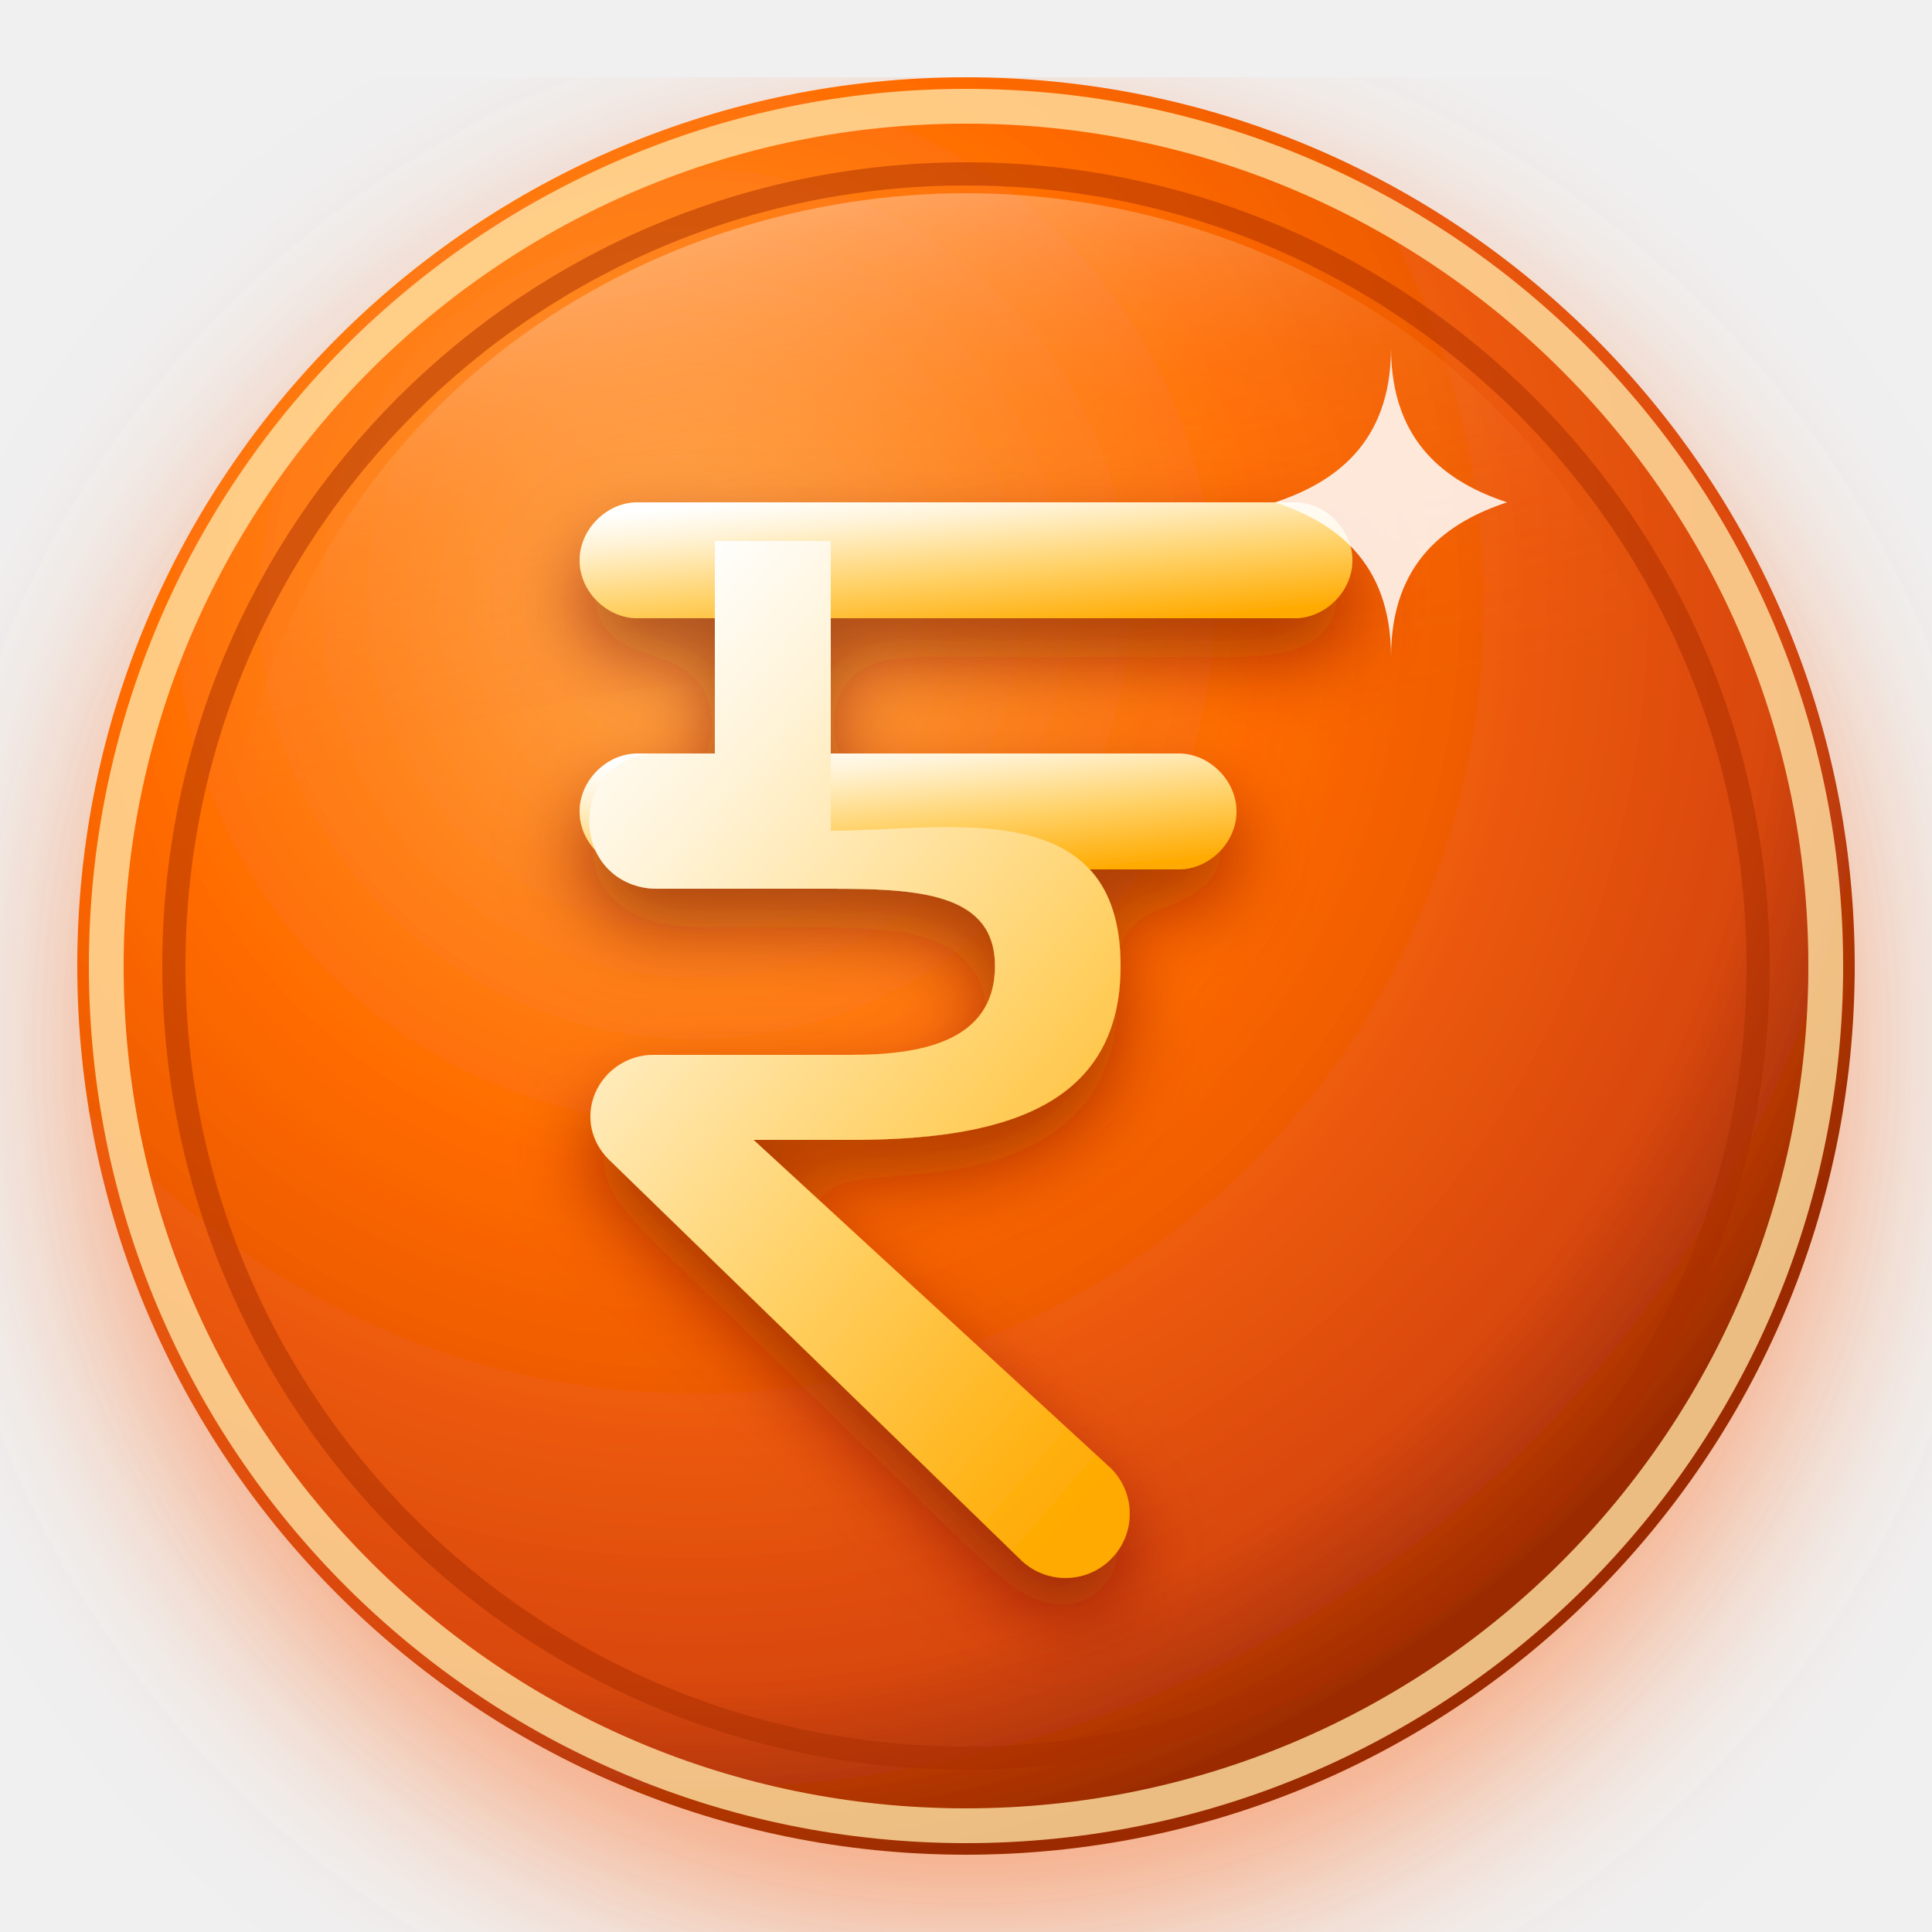
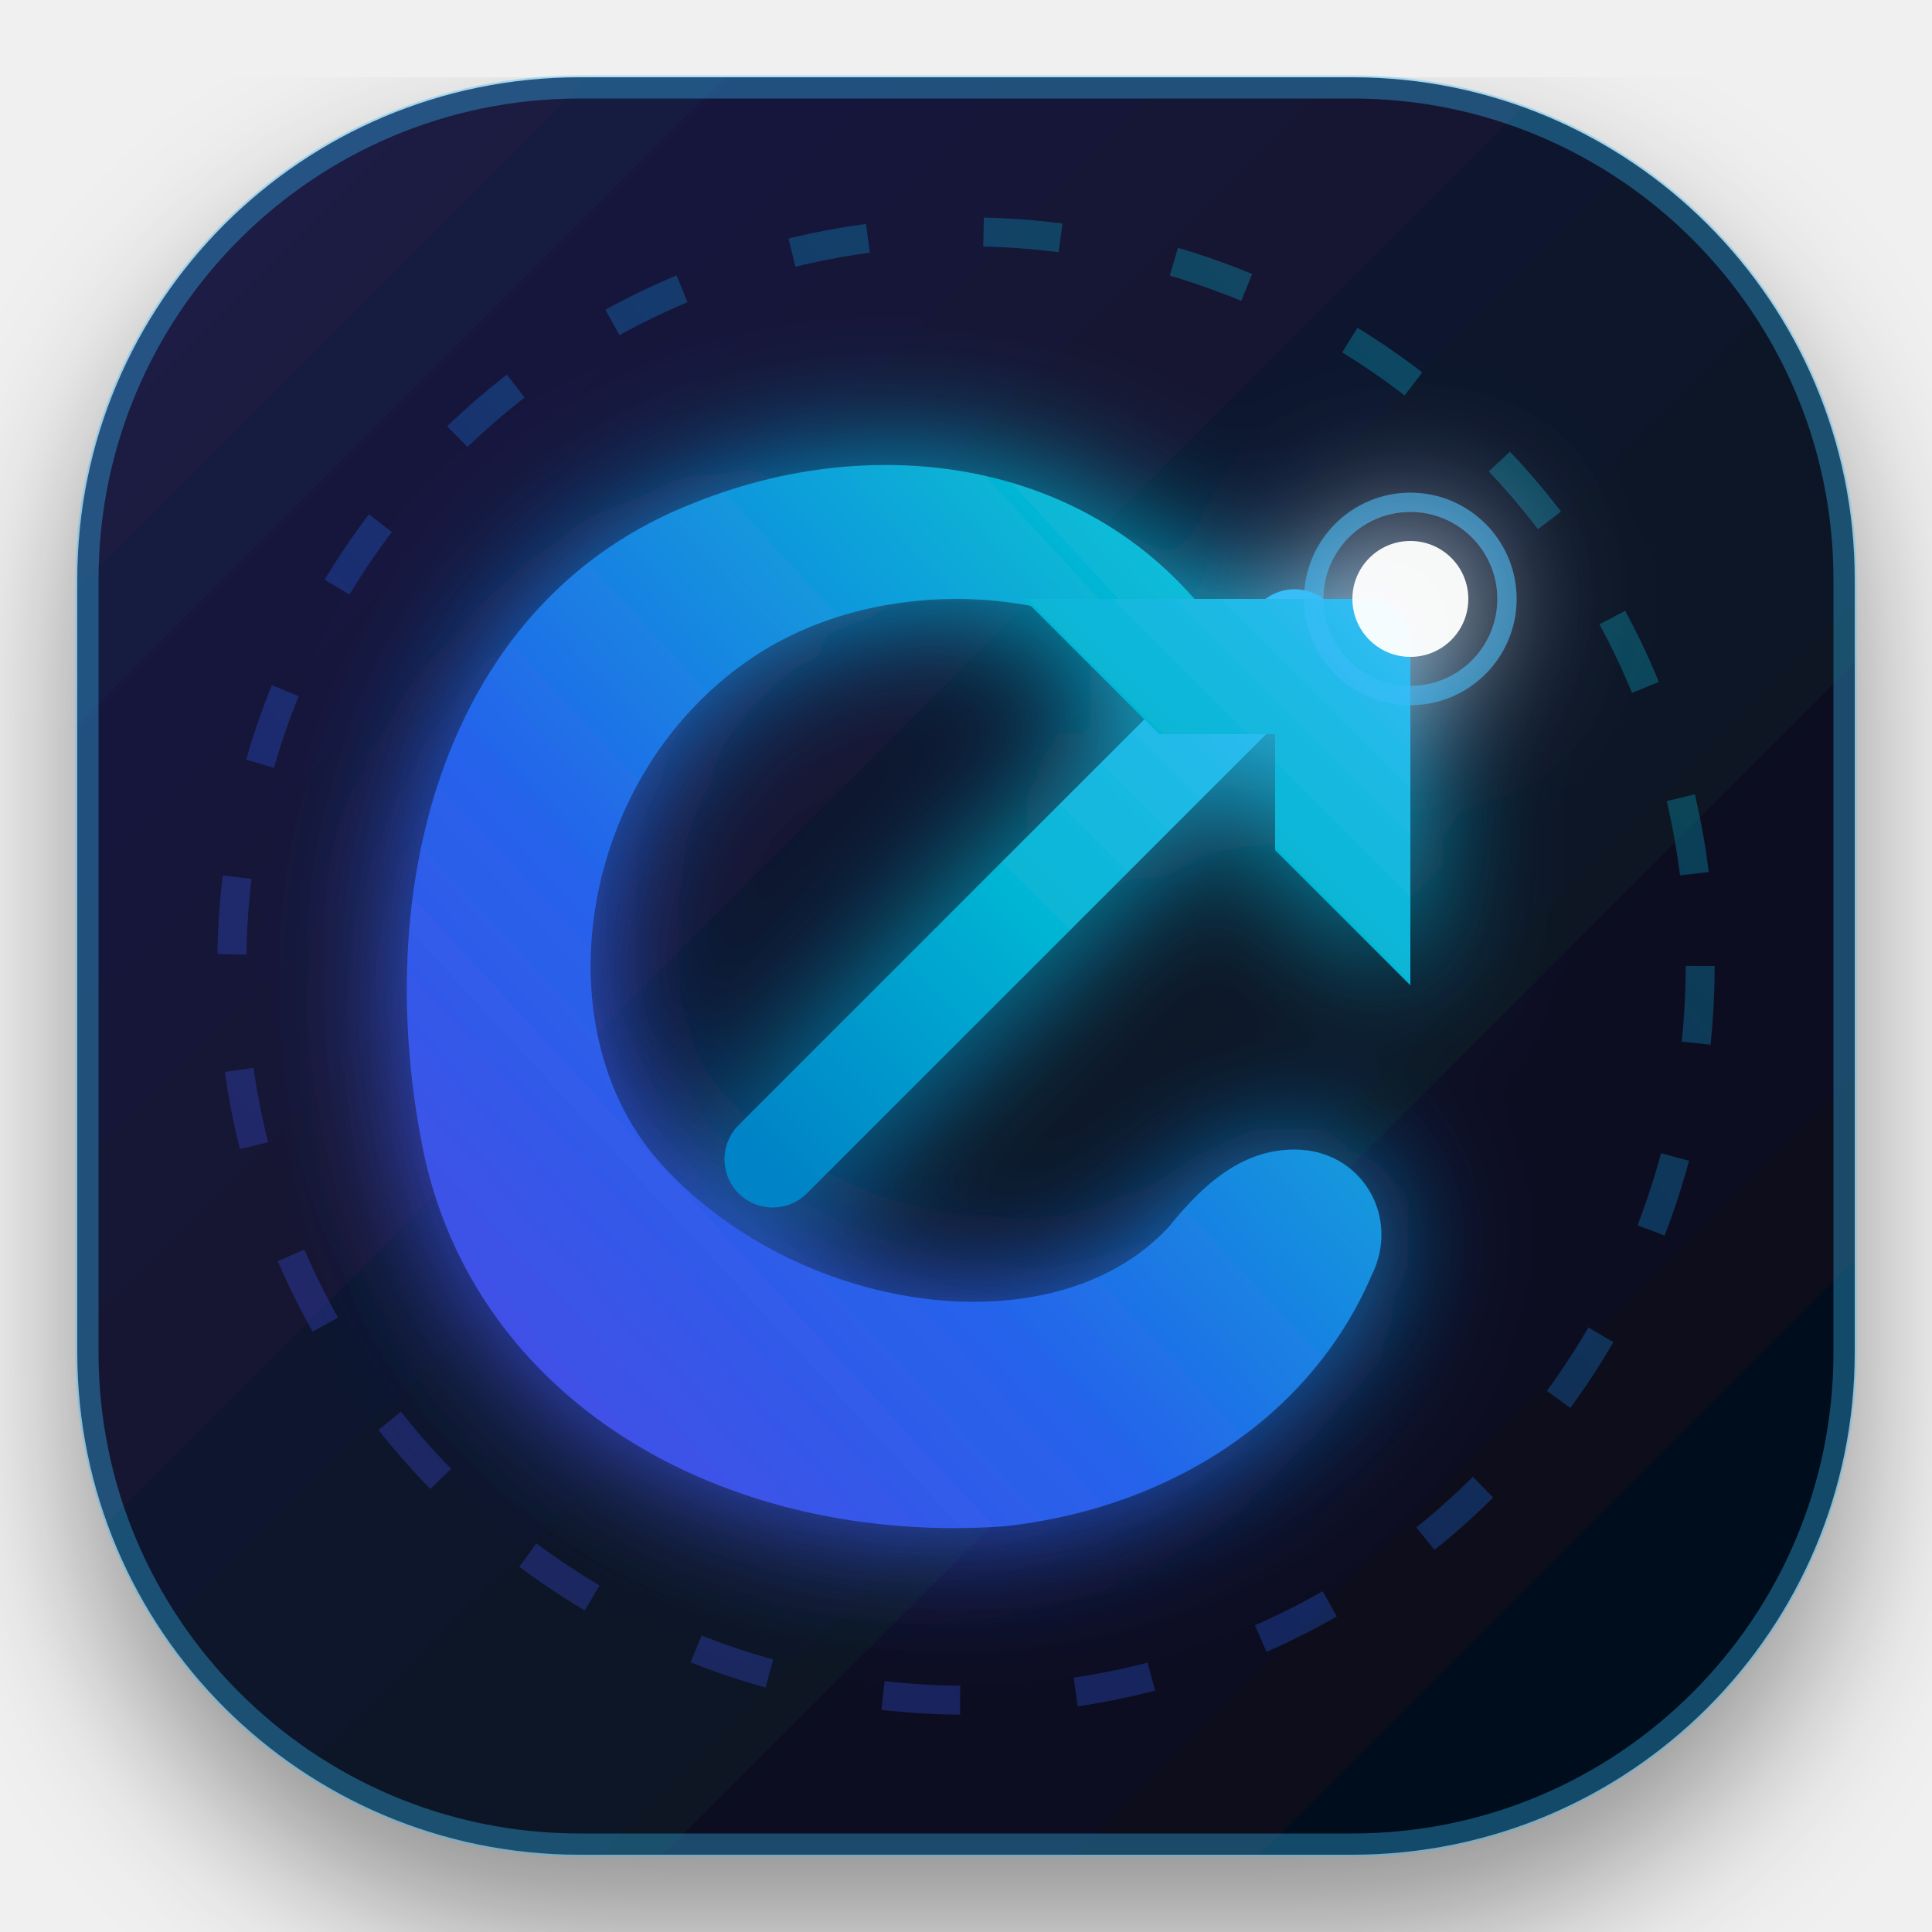
<svg xmlns="http://www.w3.org/2000/svg" viewBox="0 0 100 100" fill="none">
  <defs>
-     <radialGradient id="coinGrad" cx="35%" cy="30%" r="70%">
-       <stop offset="0%" stop-color="#FFA84A" />
-       <stop offset="45%" stop-color="#FF6B00" />
-       <stop offset="85%" stop-color="#D9480F" />
-       <stop offset="100%" stop-color="#9C2C00" />
-     </radialGradient>
-     <linearGradient id="glossGrad" x1="0%" y1="0%" x2="50%" y2="100%">
-       <stop offset="0%" stop-color="#FFFFFF" stop-opacity="0.6" />
-       <stop offset="50%" stop-color="#FFA05C" stop-opacity="0.15" />
-       <stop offset="100%" stop-color="#FF5500" stop-opacity="0" />
+     <linearGradient id="bgGrad" x1="0%" y1="0%" x2="100%" y2="100%">
+       <stop offset="0%" stop-color="#1E1B4B" />
+       <stop offset="50%" stop-color="#0F172A" />
+       <stop offset="100%" stop-color="#020617" />
    </linearGradient>
-     <linearGradient id="goldSymbol" x1="20%" y1="0%" x2="80%" y2="100%">
-       <stop offset="0%" stop-color="#FFFFFF" />
-       <stop offset="20%" stop-color="#FFF3D6" />
-       <stop offset="60%" stop-color="#FFD166" />
-       <stop offset="100%" stop-color="#FFAA00" />
+     <linearGradient id="cArcGrad" x1="0%" y1="100%" x2="100%" y2="0%">
+       <stop offset="0%" stop-color="#4F46E5" />
+       <stop offset="40%" stop-color="#2563EB" />
+       <stop offset="80%" stop-color="#06B6D4" />
+       <stop offset="100%" stop-color="#22D3EE" />
    </linearGradient>
-     <filter id="glow" x="-20%" y="-20%" width="140%" height="140%" filterUnits="userSpaceOnUse">
-       <feDropShadow dx="0" dy="4" stdDeviation="5" flood-color="#FF5500" flood-opacity="0.5" />
+     <linearGradient id="arrowGrad" x1="0%" y1="100%" x2="100%" y2="0%">
+       <stop offset="0%" stop-color="#0284C7" />
+       <stop offset="50%" stop-color="#06B6D4" />
+       <stop offset="100%" stop-color="#38BDF8" />
+     </linearGradient>
+     <linearGradient id="sheenGrad" x1="0%" y1="0%" x2="100%" y2="100%">
+       <stop offset="0%" stop-color="#FFFFFF" stop-opacity="0.9" />
+       <stop offset="100%" stop-color="#38BDF8" stop-opacity="0.1" />
+     </linearGradient>
+     <filter id="neonGlow" x="-30%" y="-30%" width="160%" height="160%" filterUnits="userSpaceOnUse">
+       <feGaussianBlur stdDeviation="3.5" result="blur" />
+       <feComposite in="SourceGraphic" in2="blur" operator="over" />
    </filter>
-     <filter id="innerGlow" x="-20%" y="-20%" width="140%" height="140%">
-       <feDropShadow dx="0" dy="2" stdDeviation="2" flood-color="#731A00" flood-opacity="0.6" />
+     <filter id="subtleShadow" x="-20%" y="-20%" width="140%" height="140%">
+       <feDropShadow dx="0" dy="4" stdDeviation="4" flood-color="#000000" flood-opacity="0.4" />
    </filter>
  </defs>
-   <circle cx="50" cy="50" r="46" fill="url(#coinGrad)" filter="url(#glow)" />
-   <circle cx="50" cy="50" r="44.5" stroke="#FFE2A4" stroke-width="1.8" stroke-opacity="0.8" />
-   <circle cx="50" cy="50" r="41" stroke="#AA2E00" stroke-width="1.2" stroke-opacity="0.5" />
-   <path d="M12 42 C16 20, 34 10, 50 10 C66 10, 84 20, 88 42 C70 32, 30 32, 12 42 Z" fill="url(#glossGrad)" />
-   <g filter="url(#innerGlow)">
-     <path d="M33 26 H67 C68.6 26, 70 27.4, 70 29 C70 30.6, 68.6 32, 67 32 H33 C31.4 32, 30 30.6, 30 29 C30 27.4, 31.4 26, 33 26 Z" fill="url(#goldSymbol)" />
-     <path d="M33 39 H61 C62.6 39, 64 40.4, 64 42 C64 43.6, 62.6 45, 61 45 H33 C31.4 45, 30 43.6, 30 42 C30 40.4, 31.4 39, 33 39 Z" fill="url(#goldSymbol)" />
-     <path d="M43 28 V43 C49 43, 58 41, 58 50 C58 57.5, 51.5 59, 44 59 H39 L57.5 76 C58.8 77.3, 58.8 79.4, 57.5 80.7 C56.2 82, 54.1 82, 52.8 80.7 L31.5 60 C30.6 59.1, 30.3 57.8, 30.8 56.6 C31.3 55.4, 32.5 54.6, 33.8 54.6 H44 C47.5 54.6, 51.5 54, 51.5 50 C51.5 46.2, 47.5 46, 43 46 H34 C32 46, 30.5 44.5, 30.5 42.5 C30.5 40.5, 32 39, 34 39 H37 V28 Z" fill="url(#goldSymbol)" />
+   <rect x="4" y="4" width="92" height="92" rx="26" fill="url(#bgGrad)" filter="url(#subtleShadow)" />
+   <rect x="4.5" y="4.5" width="91" height="91" rx="25.5" stroke="#38BDF8" stroke-width="1.2" stroke-opacity="0.35" />
+   <circle cx="50" cy="50" r="38" stroke="url(#cArcGrad)" stroke-width="1.5" stroke-dasharray="4 6" opacity="0.3" />
+   <g filter="url(#neonGlow)">
+     <path d="M 64 34          C 58 24, 46 22, 36 26          C 23 31, 19 46, 22 60          C 25 73, 38 80, 52 79          C 61 78, 68 73, 71 66          C 72.5 63, 70.5 59.5, 67 59.5          C 64.5 59.5, 62.5 61, 60.5 63.5          C 54.5 70, 41 68, 34 60          C 28 53, 30 40, 39 34          C 45 30, 54 30, 60 34          C 62.5 35.8, 65.5 35, 66.8 32.5          C 67.5 31, 66.5 29, 64 34 Z" fill="url(#cArcGrad)" />
+     <path d="M 40 60          L 67 33" stroke="url(#arrowGrad)" stroke-width="5" stroke-linecap="round" />
+     <path d="M 53 31           H 71           C 72.1 31, 73 31.9, 73 33           V 51           L 66 44           L 66 38           L 60 38           Z" fill="url(#arrowGrad)" />
+     <circle cx="73" cy="31" r="3" fill="#FFFFFF" opacity="0.95" />
+     <circle cx="73" cy="31" r="5" stroke="#38BDF8" stroke-width="1" opacity="0.6" />
  </g>
-   <path d="M72 18 C72 23, 75 25, 78 26 C75 27, 72 29, 72 34 C72 29, 69 27, 66 26 C69 25, 72 23, 72 18 Z" fill="#FFFFFF" opacity="0.85" />
</svg>
